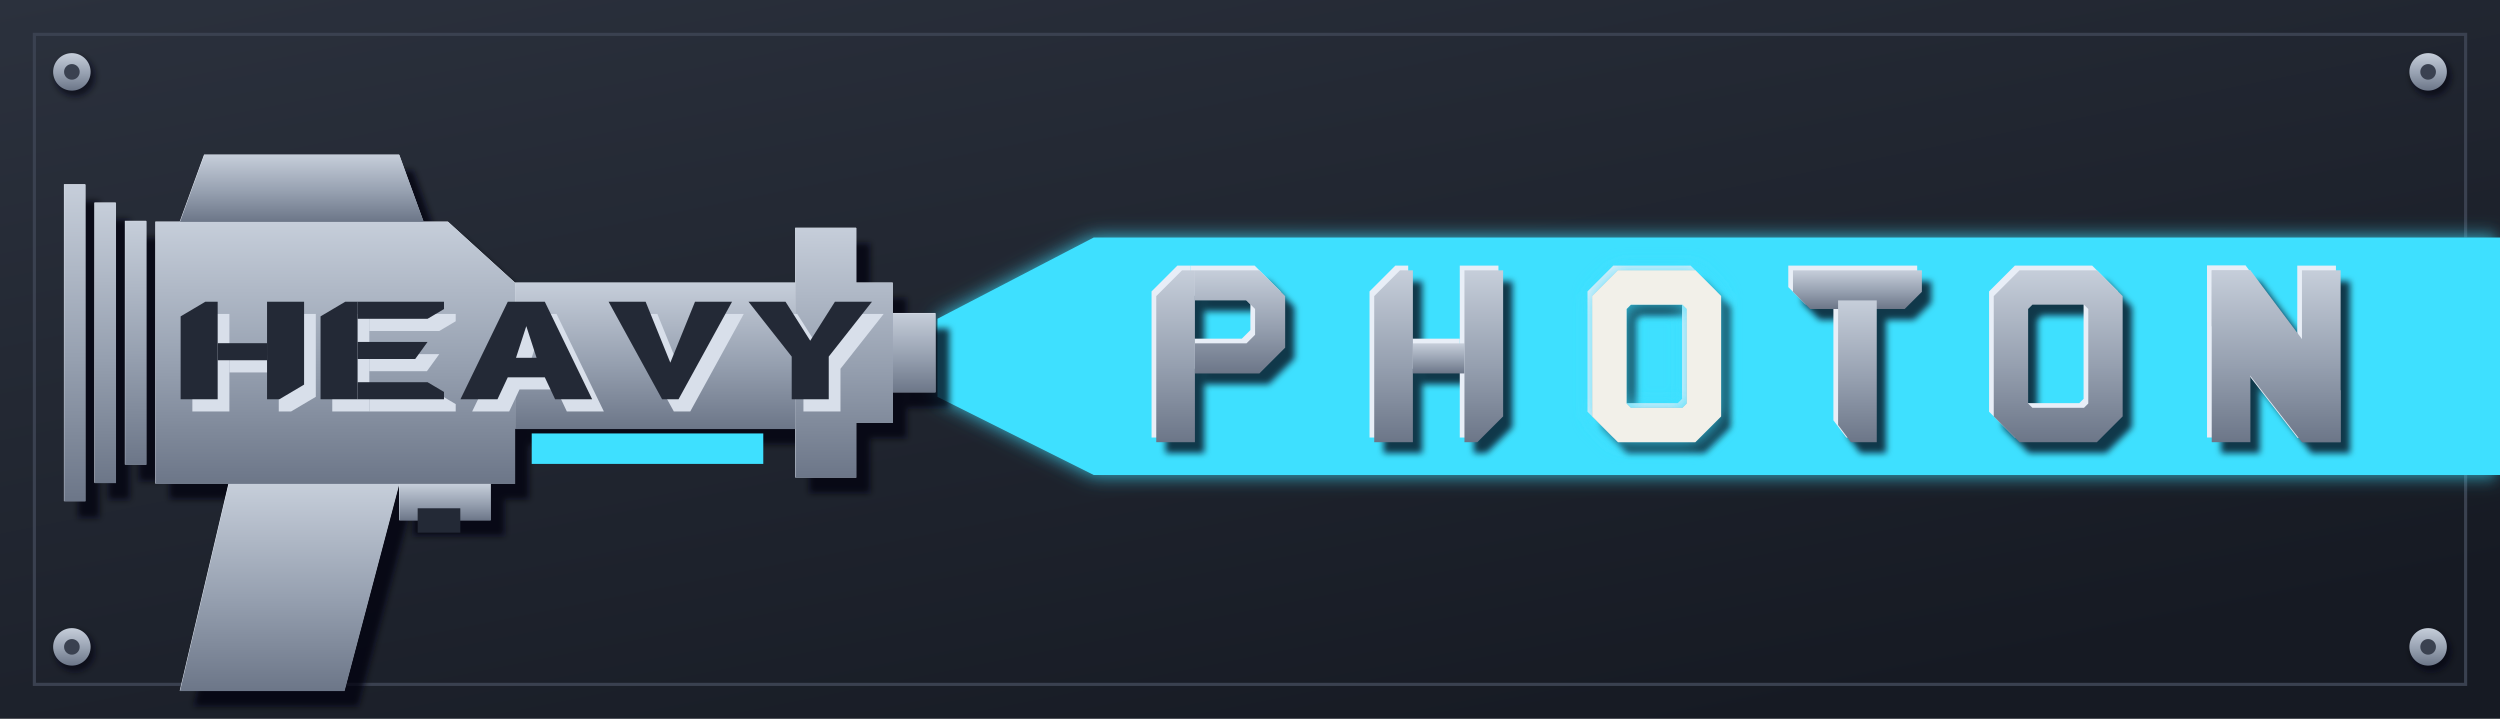
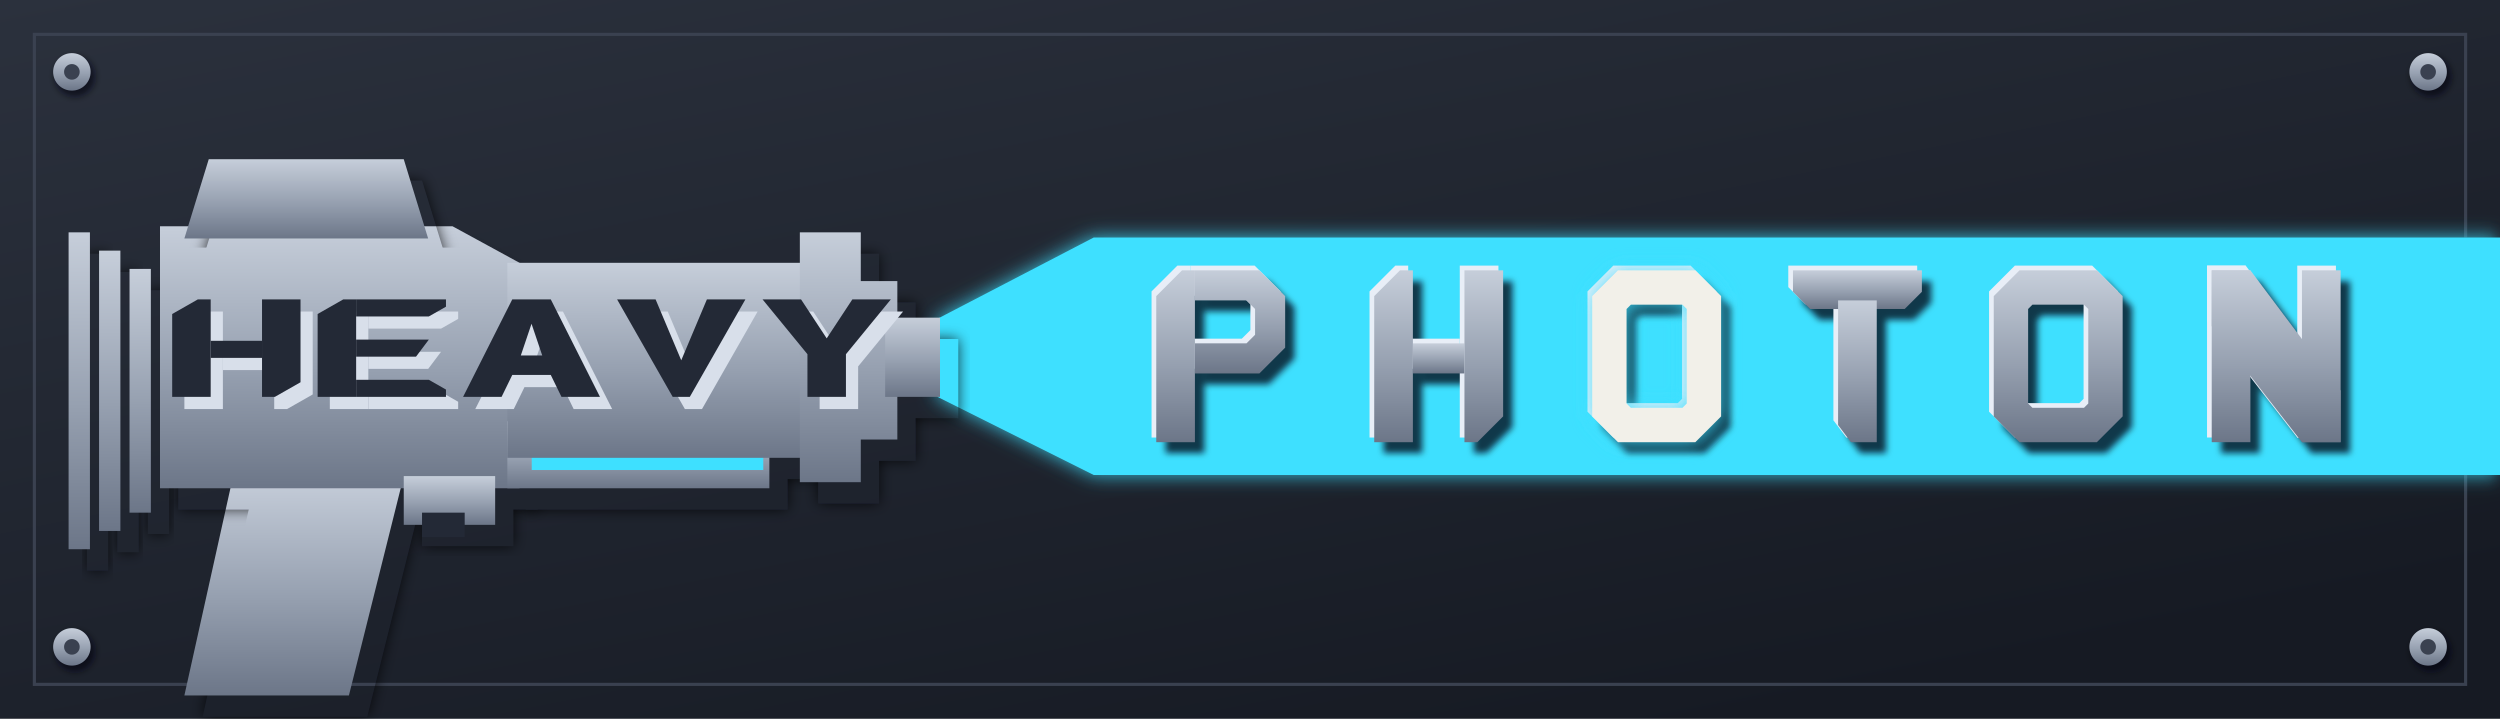
- <svg xmlns="http://www.w3.org/2000/svg" xmlns:xlink="http://www.w3.org/1999/xlink" viewBox="0 0 1600 460" width="1600" height="460" version="1.1" id="svg88">
-   <defs id="defs6">
+ <svg xmlns="http://www.w3.org/2000/svg" viewBox="0 0 1600 460" width="1600" height="460">
+   <defs>
    <linearGradient id="plate2" x1="0" y1="0" x2="0.7" y2="1">
-       <stop offset="0" stop-color="#2B313D" id="stop1" />
-       <stop offset="1" stop-color="#161A23" id="stop2" />
+       <stop offset="0" stop-color="#2B313D" />
+       <stop offset="1" stop-color="#161A23" />
    </linearGradient>
    <linearGradient id="steel2" x1="0" y1="0" x2="0" y2="1">
-       <stop offset="0" stop-color="#C6CEDA" id="stop3" />
-       <stop offset="0.55" stop-color="#96A0B0" id="stop4" />
-       <stop offset="1" stop-color="#6C7688" id="stop5" />
+       <stop offset="0" stop-color="#C6CEDA" />
+       <stop offset="0.55" stop-color="#96A0B0" />
+       <stop offset="1" stop-color="#6C7688" />
    </linearGradient>
-     <filter id="soften2" x="-0.203" y="-0.203" width="1.406" height="1.406">
-       <feGaussianBlur stdDeviation="2.2" id="feGaussianBlur5" />
-     </filter>
-     <filter id="glow2" x="-0.175" y="-0.131" width="1.349" height="1.262">
-       <feGaussianBlur stdDeviation="6" id="feGaussianBlur6" />
-     </filter>
-     <linearGradient xlink:href="#steel2" id="linearGradient110" x1="7.709" y1="17.123" x2="7.709" y2="44.104" gradientTransform="matrix(0.2594373,0,0,3.854496,0,-14.25498)" gradientUnits="userSpaceOnUse" />
-     <linearGradient xlink:href="#steel2" id="linearGradient111" x1="43.504" y1="19.86" x2="43.504" y2="45.238" gradientTransform="matrix(0.2758386,0,0,3.625308,0,-14.25498)" gradientUnits="userSpaceOnUse" />
-     <linearGradient xlink:href="#steel2" id="linearGradient112" x1="74.374" y1="23.073" x2="74.374" y2="46.737" gradientTransform="matrix(0.295804,0,0,3.380617,0,-14.25498)" gradientUnits="userSpaceOnUse" />
-     <linearGradient xlink:href="#steel2" id="linearGradient113" x1="27.319" y1="74.967" x2="27.319" y2="175.705" gradientTransform="scale(1.171364,0.8537058)" gradientUnits="userSpaceOnUse" />
-     <linearGradient xlink:href="#steel2" id="linearGradient114" x1="38.873" y1="154.349" x2="38.873" y2="224.32" gradientTransform="scale(1.028992,0.9718253)" gradientUnits="userSpaceOnUse" />
-     <linearGradient xlink:href="#steel2" id="linearGradient115" x1="70.835" y1="237.171" x2="70.835" y2="256.144" gradientTransform="scale(1.581139,0.6324555)" gradientUnits="userSpaceOnUse" />
-     <linearGradient xlink:href="#steel2" id="linearGradient116" x1="20.976" y1="80.091" x2="20.976" y2="122.043" gradientTransform="scale(1.906925,0.5244044)" gradientUnits="userSpaceOnUse" />
-     <linearGradient xlink:href="#steel2" id="linearGradient117" x1="108.347" y1="116.293" x2="108.347" y2="182.746" gradientTransform="scale(1.384437,0.7223151)" gradientUnits="userSpaceOnUse" />
-     <linearGradient xlink:href="#steel2" id="linearGradient118" x1="387.389" y1="41.23" x2="387.389" y2="92.455" gradientTransform="scale(0.6246951,1.600781)" gradientUnits="userSpaceOnUse" />
-     <linearGradient xlink:href="#steel2" id="linearGradient119" x1="373.399" y1="68.977" x2="373.399" y2="88.056" gradientTransform="scale(0.7337994,1.36277)" gradientUnits="userSpaceOnUse" />
-     <linearGradient xlink:href="#steel2" id="linearGradient120" x1="1.569" y1="53.54" x2="1.569" y2="277.897" gradientTransform="scale(1.274755,0.7844645)" gradientUnits="userSpaceOnUse" />
-     <linearGradient xlink:href="#steel2" id="linearGradient121" x1="34.438" y1="129.898" x2="34.438" y2="567.393" gradientTransform="scale(1.274755,0.7844645)" gradientUnits="userSpaceOnUse" />
+     <filter id="soften2" x="-20%" y="-20%" width="140%" height="140%">
+       <feGaussianBlur stdDeviation="2.2" />
+     </filter>
+     <filter id="soften2s" x="-20%" y="-20%" width="140%" height="140%">
+       <feGaussianBlur stdDeviation="1.60" />
+     </filter>
+     <filter id="glow2" x="-60%" y="-60%" width="220%" height="220%">
+       <feGaussianBlur stdDeviation="6" />
+     </filter>
+     <filter id="glow2s" x="-60%" y="-60%" width="220%" height="220%">
+       <feGaussianBlur stdDeviation="4.36" />
+     </filter>
  </defs>
-   <rect width="1600" height="460" fill="url(#plate2)" id="rect6" />
-   <path d="M1578,152 L1578,22 L22,22 L22,438 L1578,438 L1578,304" fill="none" stroke="#3A4150" stroke-width="2" id="path6" />
-   <circle cx="48" cy="49" r="13" fill="#04060A" opacity="0.6" filter="url(#soften2)" id="circle6" />
-   <circle cx="46" cy="46" r="12" fill="url(#steel2)" id="circle7" />
-   <circle cx="46" cy="46" r="5" fill="#3A4150" id="circle8" />
-   <circle cx="1556" cy="49" r="13" fill="#04060A" opacity="0.6" filter="url(#soften2)" id="circle9" />
-   <circle cx="1554" cy="46" r="12" fill="url(#steel2)" id="circle10" />
-   <circle cx="1554" cy="46" r="5" fill="#3A4150" id="circle11" />
-   <circle cx="48" cy="417" r="13" fill="#04060A" opacity="0.6" filter="url(#soften2)" id="circle12" />
-   <circle cx="46" cy="414" r="12" fill="url(#steel2)" id="circle13" />
-   <circle cx="46" cy="414" r="5" fill="#3A4150" id="circle14" />
-   <circle cx="1556" cy="417" r="13" fill="#04060A" opacity="0.6" filter="url(#soften2)" id="circle15" />
-   <circle cx="1554" cy="414" r="12" fill="url(#steel2)" id="circle16" />
-   <circle cx="1554" cy="414" r="5" fill="#3A4150" id="circle17" />
-   <path fill="#3EE0FF" opacity="0.85" filter="url(#glow2)" d="M600,204 L700,152 L1600,152 L1600,304 L700,304 L600,254 Z" id="path17" />
-   <path fill="#3EE0FF" d="M600,204 L700,152 L1600,152 L1600,304 L700,304 L600,254 Z" id="path18" />
-   <g fill="#04060A" opacity="0.75" filter="url(#soften2)" transform="translate(6 7)" id="g25">
-     <g transform="translate(40 20) scale(1.95)" id="g24">
-       <rect x="2" y="52.104" width="7" height="104" id="rect18" />
-       <rect x="12" y="58.104" width="7" height="92" id="rect19" />
-       <rect x="22" y="64.104" width="7" height="80" id="rect20" />
-       <path d="M32,64 L128,64 L150,84 L150,150 L32,150 Z" id="path20" />
-       <path d="M56,150 L112,150 L94,218 L40,218 Z" id="path21" />
-       <rect x="112" y="150" width="30" height="12" id="rect21" />
-       <path d="M48,42 L112,42 L120,64 L40,64 Z" id="path22" />
-       <path d="M150,84 L242,84 L242,132 L150,132 Z" id="path23" />
-       <path d="M242,66 L262,66 L262,84 L274,84 L274,130 L262,130 L262,148 L242,148 Z" id="path24" />
-       <rect x="274" y="94" width="14" height="26" id="rect24" />
-     </g>
+   <rect width="1600" height="460" fill="url(#plate2)" />
+   <path d="M1578,152 L1578,22 L22,22 L22,438 L1578,438 L1578,304" fill="none" stroke="#3A4150" stroke-width="2" />
+   <circle cx="48" cy="49" r="13" fill="#04060A" opacity="0.6" filter="url(#soften2)" />
+   <circle cx="46" cy="46" r="12" fill="url(#steel2)" />
+   <circle cx="46" cy="46" r="5" fill="#3A4150" />
+   <circle cx="1556" cy="49" r="13" fill="#04060A" opacity="0.6" filter="url(#soften2)" />
+   <circle cx="1554" cy="46" r="12" fill="url(#steel2)" />
+   <circle cx="1554" cy="46" r="5" fill="#3A4150" />
+   <circle cx="48" cy="417" r="13" fill="#04060A" opacity="0.6" filter="url(#soften2)" />
+   <circle cx="46" cy="414" r="12" fill="url(#steel2)" />
+   <circle cx="46" cy="414" r="5" fill="#3A4150" />
+   <circle cx="1556" cy="417" r="13" fill="#04060A" opacity="0.6" filter="url(#soften2)" />
+   <circle cx="1554" cy="414" r="12" fill="url(#steel2)" />
+   <circle cx="1554" cy="414" r="5" fill="#3A4150" />
+   <g id="beam">
+     <path fill="#3EE0FF" opacity="0.85" filter="url(#glow2)" d="M600,204 L700,152 L1600,152 L1600,304 L700,304 L600,254 Z" />
+     <path fill="#3EE0FF" d="M600,204 L700,152 L1600,152 L1600,304 L700,304 L600,254 Z" />
  </g>
-   <g fill="#e8eef7" transform="translate(-3,-3)" id="g32" style="display:inline">
-     <g transform="matrix(1.95,0,0,1.95,40,20)" id="g31">
-       <rect x="2" y="51.745" width="7" height="104" id="rect25" />
-       <rect x="12" y="57.745" width="7" height="92" id="rect26" />
-       <rect x="22" y="63.745" width="7" height="80" id="rect27" />
-       <path d="m 32,64 h 96 l 22,20 v 66 H 32 Z" id="path27" />
-       <path d="m 56,150 h 56 L 94,218 H 40 Z" id="path28" />
-       <rect x="112" y="150" width="30" height="12" id="rect28" />
-       <path d="m 48,42 h 64 l 8,22 H 40 Z" id="path29" />
-       <path d="m 150,84 h 92 v 48 h -92 z" id="path30" />
-       <path d="m 242,66 h 20 v 18 h 12 v 46 h -12 v 18 h -20 z" id="path31" />
-       <rect x="274" y="94" width="14" height="26" id="rect31" />
+   <g id="word-photon" transform="translate(740 173) scale(1.375)">
+     <g id="photon-p0" transform="translate(0.0 0)">
+       <g fill="#04060A" transform="translate(4.363636 5.090909)" opacity="0.75" filter="url(#soften2s)">
+         <path fill-rule="evenodd" transform="translate(0 0)" d="M18,0 L48,0 L60,12 L60,36 L48,48 L18,48 L18,34 L42,34 L46,30 L46,18 L42,14 L18,14 Z" />
+         <polygon points="0,12 12,0 18,0 18,80 0,80" />
+       </g>
+       <g fill="#E8EEF7" transform="translate(-2.181818 -2.181818)">
+         <path fill-rule="evenodd" transform="translate(0 0)" d="M18,0 L48,0 L60,12 L60,36 L48,48 L18,48 L18,34 L42,34 L46,30 L46,18 L42,14 L18,14 Z" />
+         <polygon points="0,12 12,0 18,0 18,80 0,80" />
+       </g>
+       <g fill="url(#steel2)">
+         <path fill-rule="evenodd" transform="translate(0 0)" d="M18,0 L48,0 L60,12 L60,36 L48,48 L18,48 L18,34 L42,34 L46,30 L46,18 L42,14 L18,14 Z" />
+         <polygon points="0,12 12,0 18,0 18,80 0,80" />
+       </g>
+     </g>
+     <g id="photon-h1" transform="translate(101.4545 0)">
+       <g fill="#04060A" transform="translate(4.363636 5.090909)" opacity="0.75" filter="url(#soften2s)">
+         <rect x="18" y="34" width="24" height="14" />
+         <polygon points="0,12 12,0 18,0 18,80 0,80" />
+         <polygon points="42,0 60,0 60,68 48,80 42,80" />
+       </g>
+       <g fill="#E8EEF7" transform="translate(-2.181818 -2.181818)">
+         <rect x="18" y="34" width="24" height="14" />
+         <polygon points="0,12 12,0 18,0 18,80 0,80" />
+         <polygon points="42,0 60,0 60,68 48,80 42,80" />
+       </g>
+       <g fill="url(#steel2)">
+         <rect x="18" y="34" width="24" height="14" />
+         <polygon points="0,12 12,0 18,0 18,80 0,80" />
+         <polygon points="42,0 60,0 60,68 48,80 42,80" />
+       </g>
+     </g>
+     <g id="photon-o2" transform="translate(202.9091 0)">
+       <g fill="#04060A" transform="translate(4.363636 5.090909)" opacity="0.75" filter="url(#soften2s)">
+         <path fill-rule="evenodd" transform="translate(0 0)" d="M12,0 L48,0 L60,12 L60,68 L48,80 L12,80 L0,68 L0,12 Z M18,16 L42,16 L44,18 L44,62 L42,64 L18,64 L16,62 L16,18 Z" />
+       </g>
+       <g fill="#E8EEF7" transform="translate(-2.181818 -2.181818)">
+         <path fill-rule="evenodd" transform="translate(0 0)" d="M12,0 L48,0 L60,12 L60,68 L48,80 L12,80 L0,68 L0,12 Z M18,16 L42,16 L44,18 L44,62 L42,64 L18,64 L16,62 L16,18 Z" />
+       </g>
+       <g fill="#3EE0FF" opacity="0.9" filter="url(#glow2s)">
+         <path fill-rule="evenodd" transform="translate(0 0)" d="M12,0 L48,0 L60,12 L60,68 L48,80 L12,80 L0,68 L0,12 Z M18,16 L42,16 L44,18 L44,62 L42,64 L18,64 L16,62 L16,18 Z" />
+       </g>
+       <g fill="#F2F0E9">
+         <path fill-rule="evenodd" transform="translate(0 0)" d="M12,0 L48,0 L60,12 L60,68 L48,80 L12,80 L0,68 L0,12 Z M18,16 L42,16 L44,18 L44,62 L42,64 L18,64 L16,62 L16,18 Z" />
+       </g>
+     </g>
+     <g id="photon-t3" transform="translate(296.3636 0)">
+       <g fill="#04060A" transform="translate(4.363636 5.090909)" opacity="0.75" filter="url(#soften2s)">
+         <polygon points="0,0 60,0 60,10 52,18 8,18 0,10" />
+         <polygon points="21,14 39,14 39,80 27,80 21,72" />
+       </g>
+       <g fill="#E8EEF7" transform="translate(-2.181818 -2.181818)">
+         <polygon points="0,0 60,0 60,10 52,18 8,18 0,10" />
+         <polygon points="21,14 39,14 39,80 27,80 21,72" />
+       </g>
+       <g fill="url(#steel2)">
+         <polygon points="0,0 60,0 60,10 52,18 8,18 0,10" />
+         <polygon points="21,14 39,14 39,80 27,80 21,72" />
+       </g>
+     </g>
+     <g id="photon-o4" transform="translate(389.8182 0)">
+       <g fill="#04060A" transform="translate(4.363636 5.090909)" opacity="0.75" filter="url(#soften2s)">
+         <path fill-rule="evenodd" transform="translate(0 0)" d="M12,0 L48,0 L60,12 L60,68 L48,80 L12,80 L0,68 L0,12 Z M18,16 L42,16 L44,18 L44,62 L42,64 L18,64 L16,62 L16,18 Z" />
+       </g>
+       <g fill="#E8EEF7" transform="translate(-2.181818 -2.181818)">
+         <path fill-rule="evenodd" transform="translate(0 0)" d="M12,0 L48,0 L60,12 L60,68 L48,80 L12,80 L0,68 L0,12 Z M18,16 L42,16 L44,18 L44,62 L42,64 L18,64 L16,62 L16,18 Z" />
+       </g>
+       <g fill="url(#steel2)">
+         <path fill-rule="evenodd" transform="translate(0 0)" d="M12,0 L48,0 L60,12 L60,68 L48,80 L12,80 L0,68 L0,12 Z M18,16 L42,16 L44,18 L44,62 L42,64 L18,64 L16,62 L16,18 Z" />
+       </g>
+     </g>
+     <g id="photon-n5" transform="translate(491.2727 0)">
+       <g fill="#04060A" transform="translate(4.363636 5.090909)" opacity="0.75" filter="url(#soften2s)">
+         <rect x="0" y="0" width="18" height="80" />
+         <rect x="42" y="0" width="18" height="80" />
+         <polygon points="0,0 18,0 60,56 60,80 42,80 0,26" />
+       </g>
+       <g fill="#E8EEF7" transform="translate(-2.181818 -2.181818)">
+         <rect x="0" y="0" width="18" height="80" />
+         <rect x="42" y="0" width="18" height="80" />
+         <polygon points="0,0 18,0 60,56 60,80 42,80 0,26" />
+       </g>
+       <g fill="url(#steel2)">
+         <rect x="0" y="0" width="18" height="80" />
+         <rect x="42" y="0" width="18" height="80" />
+         <polygon points="0,0 18,0 60,56 60,80 42,80 0,26" />
+       </g>
    </g>
  </g>
-   <g fill="url(#steel2)" id="g39" style="display:inline;fill:url(#linearGradient121)" transform="translate(-2.797203,-2.797203)">
-     <g transform="matrix(1.95,0,0,1.95,40,20)" id="g38" style="fill:url(#linearGradient120)">
-       <rect x="2" y="51.745" width="7" height="104" id="rect32" style="display:inline;fill:url(#linearGradient110)" />
-       <rect x="12" y="57.745" width="7" height="92" id="rect33" style="display:inline;fill:url(#linearGradient111)" />
-       <rect x="22" y="63.745" width="7" height="80" id="rect34" style="display:inline;fill:url(#linearGradient112)" />
-       <path d="m 32,64 h 96 l 22,20 v 66 H 32 Z" id="path34" style="fill:url(#linearGradient113)" />
-       <path d="m 56,150 h 56 L 94,218 H 40 Z" id="path35" style="fill:url(#linearGradient114)" />
-       <rect x="112" y="150" width="30" height="12" id="rect35" style="fill:url(#linearGradient115)" />
-       <path d="m 48,42 h 64 l 8,22 H 40 Z" id="path36" style="fill:url(#linearGradient116)" />
-       <path d="m 150,84 h 92 v 48 h -92 z" id="path37" style="fill:url(#linearGradient117)" />
-       <path d="m 242,66 h 20 v 18 h 12 v 46 h -12 v 18 h -20 z" id="path38" style="fill:url(#linearGradient118)" />
-       <rect x="274" y="94" width="14" height="26" id="rect38" style="fill:url(#linearGradient119)" />
-     </g>
-     <rect x="118" y="158" width="14" height="8" fill="#232936" id="rect58" transform="matrix(1.95,0,0,1.95,40,20)" />
-   </g>
-   <g transform="matrix(1.875788,0,0,1.95,48.07576,21.51858)" id="g60">
-     <g transform="translate(4,4)" id="g49">
-       <g fill="#d8dfea" transform="matrix(0.702,0,0,0.4,36,88)" id="g48">
-         <g id="g40">
-           <rect x="18" y="34" width="24" height="14" id="rect39" />
-           <polygon points="12,0 18,0 18,80 0,80 0,12 " id="polygon39" />
-           <polygon points="60,0 60,68 48,80 42,80 42,0 " id="polygon40" />
-         </g>
-         <g transform="translate(68)" id="g44">
-           <polygon points="12,0 18,0 18,80 0,80 0,12 " id="polygon41" />
-           <polygon points="60,0 60,6 52,14 18,14 18,0 " id="polygon42" />
-           <polygon points="46,47 18,47 18,33 52,33 " id="polygon43" />
-           <polygon points="52,66 60,74 60,80 18,80 18,66 " id="polygon44" />
-         </g>
-         <g transform="translate(136)" id="g45">
-           <path fill-rule="evenodd" d="M 23,0 H 41 L 64,80 H 46 L 41,62 H 23 L 18,80 H 0 Z m 9,20 5,26 H 27 Z" id="path44" />
-         </g>
-         <g transform="translate(208)" id="g46">
-           <polygon points="26,80 0,0 18,0 30,50 42,0 60,0 34,80 " id="polygon45" />
-         </g>
-         <g transform="translate(276)" id="g47">
-           <polygon points="39,80 21,80 21,45 0,0 18,0 30,32 42,0 60,0 39,45 " id="polygon46" />
-         </g>
-       </g>
-     </g>
-     <g fill="#232936" transform="matrix(0.702,0,0,0.4,36,88)" id="g58">
-       <g id="g50">
-         <rect x="18" y="34" width="24" height="14" id="rect49" />
-         <polygon points="12,0 18,0 18,80 0,80 0,12 " id="polygon49" />
-         <polygon points="60,0 60,68 48,80 42,80 42,0 " id="polygon50" />
-       </g>
-       <g transform="translate(68)" id="g54">
-         <polygon points="12,0 18,0 18,80 0,80 0,12 " id="polygon51" />
-         <polygon points="60,0 60,6 52,14 18,14 18,0 " id="polygon52" />
-         <polygon points="46,47 18,47 18,33 52,33 " id="polygon53" />
-         <polygon points="52,66 60,74 60,80 18,80 18,66 " id="polygon54" />
-       </g>
-       <g transform="translate(136)" id="g55">
-         <path fill-rule="evenodd" d="M 23,0 H 41 L 64,80 H 46 L 41,62 H 23 L 18,80 H 0 Z m 9,20 5,26 H 27 Z" id="path54" />
-       </g>
-       <g transform="translate(208)" id="g56">
-         <polygon points="26,80 0,0 18,0 30,50 42,0 60,0 34,80 " id="polygon55" />
-       </g>
-       <g transform="translate(276)" id="g57">
-         <polygon points="39,80 21,80 21,45 0,0 18,0 30,32 42,0 60,0 39,45 " id="polygon56" />
-       </g>
-     </g>
-   </g>
-   <g fill="#3ee0ff" id="g59" transform="matrix(1.95,0,0,1.95,40,20)">
-     <rect x="154" y="132" width="76" height="10" id="rect59" />
-   </g>
-   <g fill="#04060A" opacity="0.75" filter="url(#soften2)" transform="translate(6 7)" id="g68">
-     <g transform="translate(740 173) scale(1.375)" id="g67">
-       <g transform="translate(0.0 0)" id="g61">
-         <path fill-rule="evenodd" transform="translate(0 0)" d="M18,0 L48,0 L60,12 L60,36 L48,48 L18,48 L18,34 L42,34 L46,30 L46,18 L42,14 L18,14 Z" id="path60" />
-         <polygon points="0,12 12,0 18,0 18,80 0,80" id="polygon60" />
-       </g>
-       <g transform="translate(101.4545 0)" id="g62">
-         <rect x="18" y="34" width="24" height="14" id="rect61" />
-         <polygon points="0,12 12,0 18,0 18,80 0,80" id="polygon61" />
-         <polygon points="42,0 60,0 60,68 48,80 42,80" id="polygon62" />
-       </g>
-       <g transform="translate(202.9091 0)" id="g63">
-         <path fill-rule="evenodd" transform="translate(0 0)" d="M12,0 L48,0 L60,12 L60,68 L48,80 L12,80 L0,68 L0,12 Z M18,16 L42,16 L44,18 L44,62 L42,64 L18,64 L16,62 L16,18 Z" id="path62" />
-       </g>
-       <g transform="translate(296.3636 0)" id="g64">
-         <polygon points="0,0 60,0 60,10 52,18 8,18 0,10" id="polygon63" />
-         <polygon points="21,14 39,14 39,80 27,80 21,72" id="polygon64" />
-       </g>
-       <g transform="translate(389.8182 0)" id="g65">
-         <path fill-rule="evenodd" transform="translate(0 0)" d="M12,0 L48,0 L60,12 L60,68 L48,80 L12,80 L0,68 L0,12 Z M18,16 L42,16 L44,18 L44,62 L42,64 L18,64 L16,62 L16,18 Z" id="path64" />
-       </g>
-       <g transform="translate(491.2727 0)" id="g66">
-         <rect x="0" y="0" width="18" height="80" id="rect65" />
-         <rect x="42" y="0" width="18" height="80" id="rect66" />
-         <polygon points="0,0 18,0 60,56 60,80 42,80 0,26" id="polygon66" />
-       </g>
-     </g>
-   </g>
-   <g fill="#E8EEF7" transform="translate(-3 -3)" id="g76">
-     <g transform="translate(740 173) scale(1.375)" id="g75">
-       <g transform="translate(0.0 0)" id="g69">
-         <path fill-rule="evenodd" transform="translate(0 0)" d="M18,0 L48,0 L60,12 L60,36 L48,48 L18,48 L18,34 L42,34 L46,30 L46,18 L42,14 L18,14 Z" id="path68" />
-         <polygon points="0,12 12,0 18,0 18,80 0,80" id="polygon68" />
-       </g>
-       <g transform="translate(101.4545 0)" id="g70">
-         <rect x="18" y="34" width="24" height="14" id="rect69" />
-         <polygon points="0,12 12,0 18,0 18,80 0,80" id="polygon69" />
-         <polygon points="42,0 60,0 60,68 48,80 42,80" id="polygon70" />
-       </g>
-       <g transform="translate(202.9091 0)" id="g71">
-         <path fill-rule="evenodd" transform="translate(0 0)" d="M12,0 L48,0 L60,12 L60,68 L48,80 L12,80 L0,68 L0,12 Z M18,16 L42,16 L44,18 L44,62 L42,64 L18,64 L16,62 L16,18 Z" id="path70" />
-       </g>
-       <g transform="translate(296.3636 0)" id="g72">
-         <polygon points="0,0 60,0 60,10 52,18 8,18 0,10" id="polygon71" />
-         <polygon points="21,14 39,14 39,80 27,80 21,72" id="polygon72" />
-       </g>
-       <g transform="translate(389.8182 0)" id="g73">
-         <path fill-rule="evenodd" transform="translate(0 0)" d="M12,0 L48,0 L60,12 L60,68 L48,80 L12,80 L0,68 L0,12 Z M18,16 L42,16 L44,18 L44,62 L42,64 L18,64 L16,62 L16,18 Z" id="path72" />
-       </g>
-       <g transform="translate(491.2727 0)" id="g74">
-         <rect x="0" y="0" width="18" height="80" id="rect73" />
-         <rect x="42" y="0" width="18" height="80" id="rect74" />
-         <polygon points="0,0 18,0 60,56 60,80 42,80 0,26" id="polygon74" />
-       </g>
-     </g>
-   </g>
-   <g fill="url(#steel2)" id="g84">
-     <g transform="translate(740 173) scale(1.375)" id="g83">
-       <g transform="translate(0.0 0)" id="g77">
-         <path fill-rule="evenodd" transform="translate(0 0)" d="M18,0 L48,0 L60,12 L60,36 L48,48 L18,48 L18,34 L42,34 L46,30 L46,18 L42,14 L18,14 Z" id="path76" />
-         <polygon points="0,12 12,0 18,0 18,80 0,80" id="polygon76" />
-       </g>
-       <g transform="translate(101.4545 0)" id="g78">
-         <rect x="18" y="34" width="24" height="14" id="rect77" />
-         <polygon points="0,12 12,0 18,0 18,80 0,80" id="polygon77" />
-         <polygon points="42,0 60,0 60,68 48,80 42,80" id="polygon78" />
-       </g>
-       <g transform="translate(202.9091 0)" id="g79">
-         <path fill-rule="evenodd" transform="translate(0 0)" d="M12,0 L48,0 L60,12 L60,68 L48,80 L12,80 L0,68 L0,12 Z M18,16 L42,16 L44,18 L44,62 L42,64 L18,64 L16,62 L16,18 Z" id="path78" />
-       </g>
-       <g transform="translate(296.3636 0)" id="g80">
-         <polygon points="0,0 60,0 60,10 52,18 8,18 0,10" id="polygon79" />
-         <polygon points="21,14 39,14 39,80 27,80 21,72" id="polygon80" />
-       </g>
-       <g transform="translate(389.8182 0)" id="g81">
-         <path fill-rule="evenodd" transform="translate(0 0)" d="M12,0 L48,0 L60,12 L60,68 L48,80 L12,80 L0,68 L0,12 Z M18,16 L42,16 L44,18 L44,62 L42,64 L18,64 L16,62 L16,18 Z" id="path80" />
-       </g>
-       <g transform="translate(491.2727 0)" id="g82">
-         <rect x="0" y="0" width="18" height="80" id="rect81" />
-         <rect x="42" y="0" width="18" height="80" id="rect82" />
-         <polygon points="0,0 18,0 60,56 60,80 42,80 0,26" id="polygon82" />
-       </g>
-     </g>
-   </g>
-   <g fill="#3EE0FF" opacity="0.9" filter="url(#glow2)" id="g86">
-     <g transform="translate(1019.0 173) scale(1.375)" id="g85">
-       <path fill-rule="evenodd" transform="translate(0 0)" d="M12,0 L48,0 L60,12 L60,68 L48,80 L12,80 L0,68 L0,12 Z M18,16 L42,16 L44,18 L44,62 L42,64 L18,64 L16,62 L16,18 Z" id="path84" />
-     </g>
-   </g>
-   <g fill="#F2F0E9" id="g88">
-     <g transform="translate(1019.0 173) scale(1.375)" id="g87">
-       <path fill-rule="evenodd" transform="translate(0 0)" d="M12,0 L48,0 L60,12 L60,68 L48,80 L12,80 L0,68 L0,12 Z M18,16 L42,16 L44,18 L44,62 L42,64 L18,64 L16,62 L16,18 Z" id="path86" />
+   <mask id="gunout2" maskUnits="userSpaceOnUse" x="-2000" y="-2000" width="6000" height="6000">
+     <rect x="-2000" y="-2000" width="6000" height="6000" fill="#fff" />
+     <g fill="#000">
+       <rect x="2" y="66" width="7" height="104" />
+       <rect x="12" y="72" width="7" height="92" />
+       <rect x="22" y="78" width="7" height="80" />
+       <path d="M56,146 L112,146 L94,218 L40,218 Z" />
+       <path d="M32,64 L128,64 L150,76 L150,150 L32,150 Z" />
+       <path d="M146,128 L232,128 L232,150 L146,150 Z" />
+       <path d="M48,42 L112,42 L120,68 L40,68 Z" />
+       <rect x="112" y="146" width="30" height="16" />
+       <path d="M146,76 L246,76 L246,140 L146,140 Z" />
+       <path d="M242,66 L262,66 L262,82 L274,82 L274,134 L262,134 L262,148 L242,148 Z" />
+       <rect x="270" y="94" width="18" height="26" />
+     </g>
+   </mask>
+   <g id="gun" transform="translate(40 20) scale(1.95)">
+     <g id="fin-1">
+       <g mask="url(#gunout2)" fill="#04060A" opacity="0.75" filter="url(#soften2)" transform="translate(6 7)">
+         <rect x="2" y="66" width="7" height="104" />
+       </g>
+       <g fill="url(#steel2)">
+         <rect x="2" y="66" width="7" height="104" />
+       </g>
+     </g>
+     <g id="fin-2">
+       <g mask="url(#gunout2)" fill="#04060A" opacity="0.75" filter="url(#soften2)" transform="translate(6 7)">
+         <rect x="12" y="72" width="7" height="92" />
+       </g>
+       <g fill="url(#steel2)">
+         <rect x="12" y="72" width="7" height="92" />
+       </g>
+     </g>
+     <g id="fin-3">
+       <g mask="url(#gunout2)" fill="#04060A" opacity="0.75" filter="url(#soften2)" transform="translate(6 7)">
+         <rect x="22" y="78" width="7" height="80" />
+       </g>
+       <g fill="url(#steel2)">
+         <rect x="22" y="78" width="7" height="80" />
+       </g>
+     </g>
+     <g id="grip">
+       <g mask="url(#gunout2)" fill="#04060A" opacity="0.75" filter="url(#soften2)" transform="translate(6 7)">
+         <path d="M56,146 L112,146 L94,218 L40,218 Z" />
+       </g>
+       <g fill="url(#steel2)">
+         <path d="M56,146 L112,146 L94,218 L40,218 Z" />
+       </g>
+     </g>
+     <g id="body">
+       <g mask="url(#gunout2)" fill="#04060A" opacity="0.75" filter="url(#soften2)" transform="translate(6 7)">
+         <path d="M32,64 L128,64 L150,76 L150,150 L32,150 Z" />
+       </g>
+       <g fill="url(#steel2)">
+         <path d="M32,64 L128,64 L150,76 L150,150 L32,150 Z" />
+       </g>
+     </g>
+     <g id="shelf">
+       <g mask="url(#gunout2)" fill="#04060A" opacity="0.75" filter="url(#soften2)" transform="translate(6 7)">
+         <path d="M146,128 L232,128 L232,150 L146,150 Z" />
+       </g>
+       <g fill="url(#steel2)">
+         <path d="M146,128 L232,128 L232,150 L146,150 Z" />
+       </g>
+       <rect x="154" y="134" width="76" height="10" fill="#3EE0FF" />
+     </g>
+     <g id="sight">
+       <g mask="url(#gunout2)" fill="#04060A" opacity="0.75" filter="url(#soften2)" transform="translate(6 7)">
+         <path d="M48,42 L112,42 L120,68 L40,68 Z" />
+       </g>
+       <g fill="url(#steel2)">
+         <path d="M48,42 L112,42 L120,68 L40,68 Z" />
+       </g>
+     </g>
+     <g id="trigger">
+       <g mask="url(#gunout2)" fill="#04060A" opacity="0.75" filter="url(#soften2)" transform="translate(6 7)">
+         <rect x="112" y="146" width="30" height="16" />
+       </g>
+       <g fill="url(#steel2)">
+         <rect x="112" y="146" width="30" height="16" />
+       </g>
+       <rect x="118" y="158" width="14" height="8" fill="#232936" />
+     </g>
+     <g id="barrel">
+       <g mask="url(#gunout2)" fill="#04060A" opacity="0.75" filter="url(#soften2)" transform="translate(6 7)">
+         <path d="M146,76 L246,76 L246,140 L146,140 Z" />
+       </g>
+       <g fill="url(#steel2)">
+         <path d="M146,76 L246,76 L246,140 L146,140 Z" />
+       </g>
+     </g>
+     <g id="muzzle">
+       <g mask="url(#gunout2)" fill="#04060A" opacity="0.75" filter="url(#soften2)" transform="translate(6 7)">
+         <path d="M242,66 L262,66 L262,82 L274,82 L274,134 L262,134 L262,148 L242,148 Z" />
+       </g>
+       <g fill="url(#steel2)">
+         <path d="M242,66 L262,66 L262,82 L274,82 L274,134 L262,134 L262,148 L242,148 Z" />
+       </g>
+     </g>
+     <g id="tip">
+       <g mask="url(#gunout2)" fill="#04060A" opacity="0.75" filter="url(#soften2)" transform="translate(6 7)">
+         <rect x="270" y="94" width="18" height="26" />
+       </g>
+       <g fill="url(#steel2)">
+         <rect x="270" y="94" width="18" height="26" />
+       </g>
+     </g>
+     <g id="word-heavy" transform="translate(36 88) scale(0.702 0.4)">
+       <g id="heavy-h0" transform="translate(0.0 0)">
+         <g fill="#D8DFEA" transform="translate(5.7 10)">
+           <rect x="18" y="34" width="24" height="14" />
+           <polygon points="0,12 12,0 18,0 18,80 0,80" />
+           <polygon points="42,0 60,0 60,68 48,80 42,80" />
+         </g>
+         <g fill="#232936">
+           <rect x="18" y="34" width="24" height="14" />
+           <polygon points="0,12 12,0 18,0 18,80 0,80" />
+           <polygon points="42,0 60,0 60,68 48,80 42,80" />
+         </g>
+       </g>
+       <g id="heavy-e1" transform="translate(68.0 0)">
+         <g fill="#D8DFEA" transform="translate(5.7 10)">
+           <polygon points="0,12 12,0 18,0 18,80 0,80" />
+           <polygon points="18,0 60,0 60,6 52,14 18,14" />
+           <polygon points="18,33 52,33 46,47 18,47" />
+           <polygon points="18,66 52,66 60,74 60,80 18,80" />
+         </g>
+         <g fill="#232936">
+           <polygon points="0,12 12,0 18,0 18,80 0,80" />
+           <polygon points="18,0 60,0 60,6 52,14 18,14" />
+           <polygon points="18,33 52,33 46,47 18,47" />
+           <polygon points="18,66 52,66 60,74 60,80 18,80" />
+         </g>
+       </g>
+       <g id="heavy-a2" transform="translate(136.0 0)">
+         <g fill="#D8DFEA" transform="translate(5.7 10)">
+           <path fill-rule="evenodd" transform="translate(0 0)" d="M23,0 L41,0 L64,80 L46,80 L41,62 L23,62 L18,80 L0,80 Z M32,20 L37,46 L27,46 Z" />
+         </g>
+         <g fill="#232936">
+           <path fill-rule="evenodd" transform="translate(0 0)" d="M23,0 L41,0 L64,80 L46,80 L41,62 L23,62 L18,80 L0,80 Z M32,20 L37,46 L27,46 Z" />
+         </g>
+       </g>
+       <g id="heavy-v3" transform="translate(208.0 0)">
+         <g fill="#D8DFEA" transform="translate(5.7 10)">
+           <polygon points="0,0 18,0 30,50 42,0 60,0 34,80 26,80" />
+         </g>
+         <g fill="#232936">
+           <polygon points="0,0 18,0 30,50 42,0 60,0 34,80 26,80" />
+         </g>
+       </g>
+       <g id="heavy-y4" transform="translate(276.0 0)">
+         <g fill="#D8DFEA" transform="translate(5.7 10)">
+           <polygon points="0,0 18,0 30,32 42,0 60,0 39,45 39,80 21,80 21,45" />
+         </g>
+         <g fill="#232936">
+           <polygon points="0,0 18,0 30,32 42,0 60,0 39,45 39,80 21,80 21,45" />
+         </g>
+       </g>
    </g>
  </g>
</svg>
